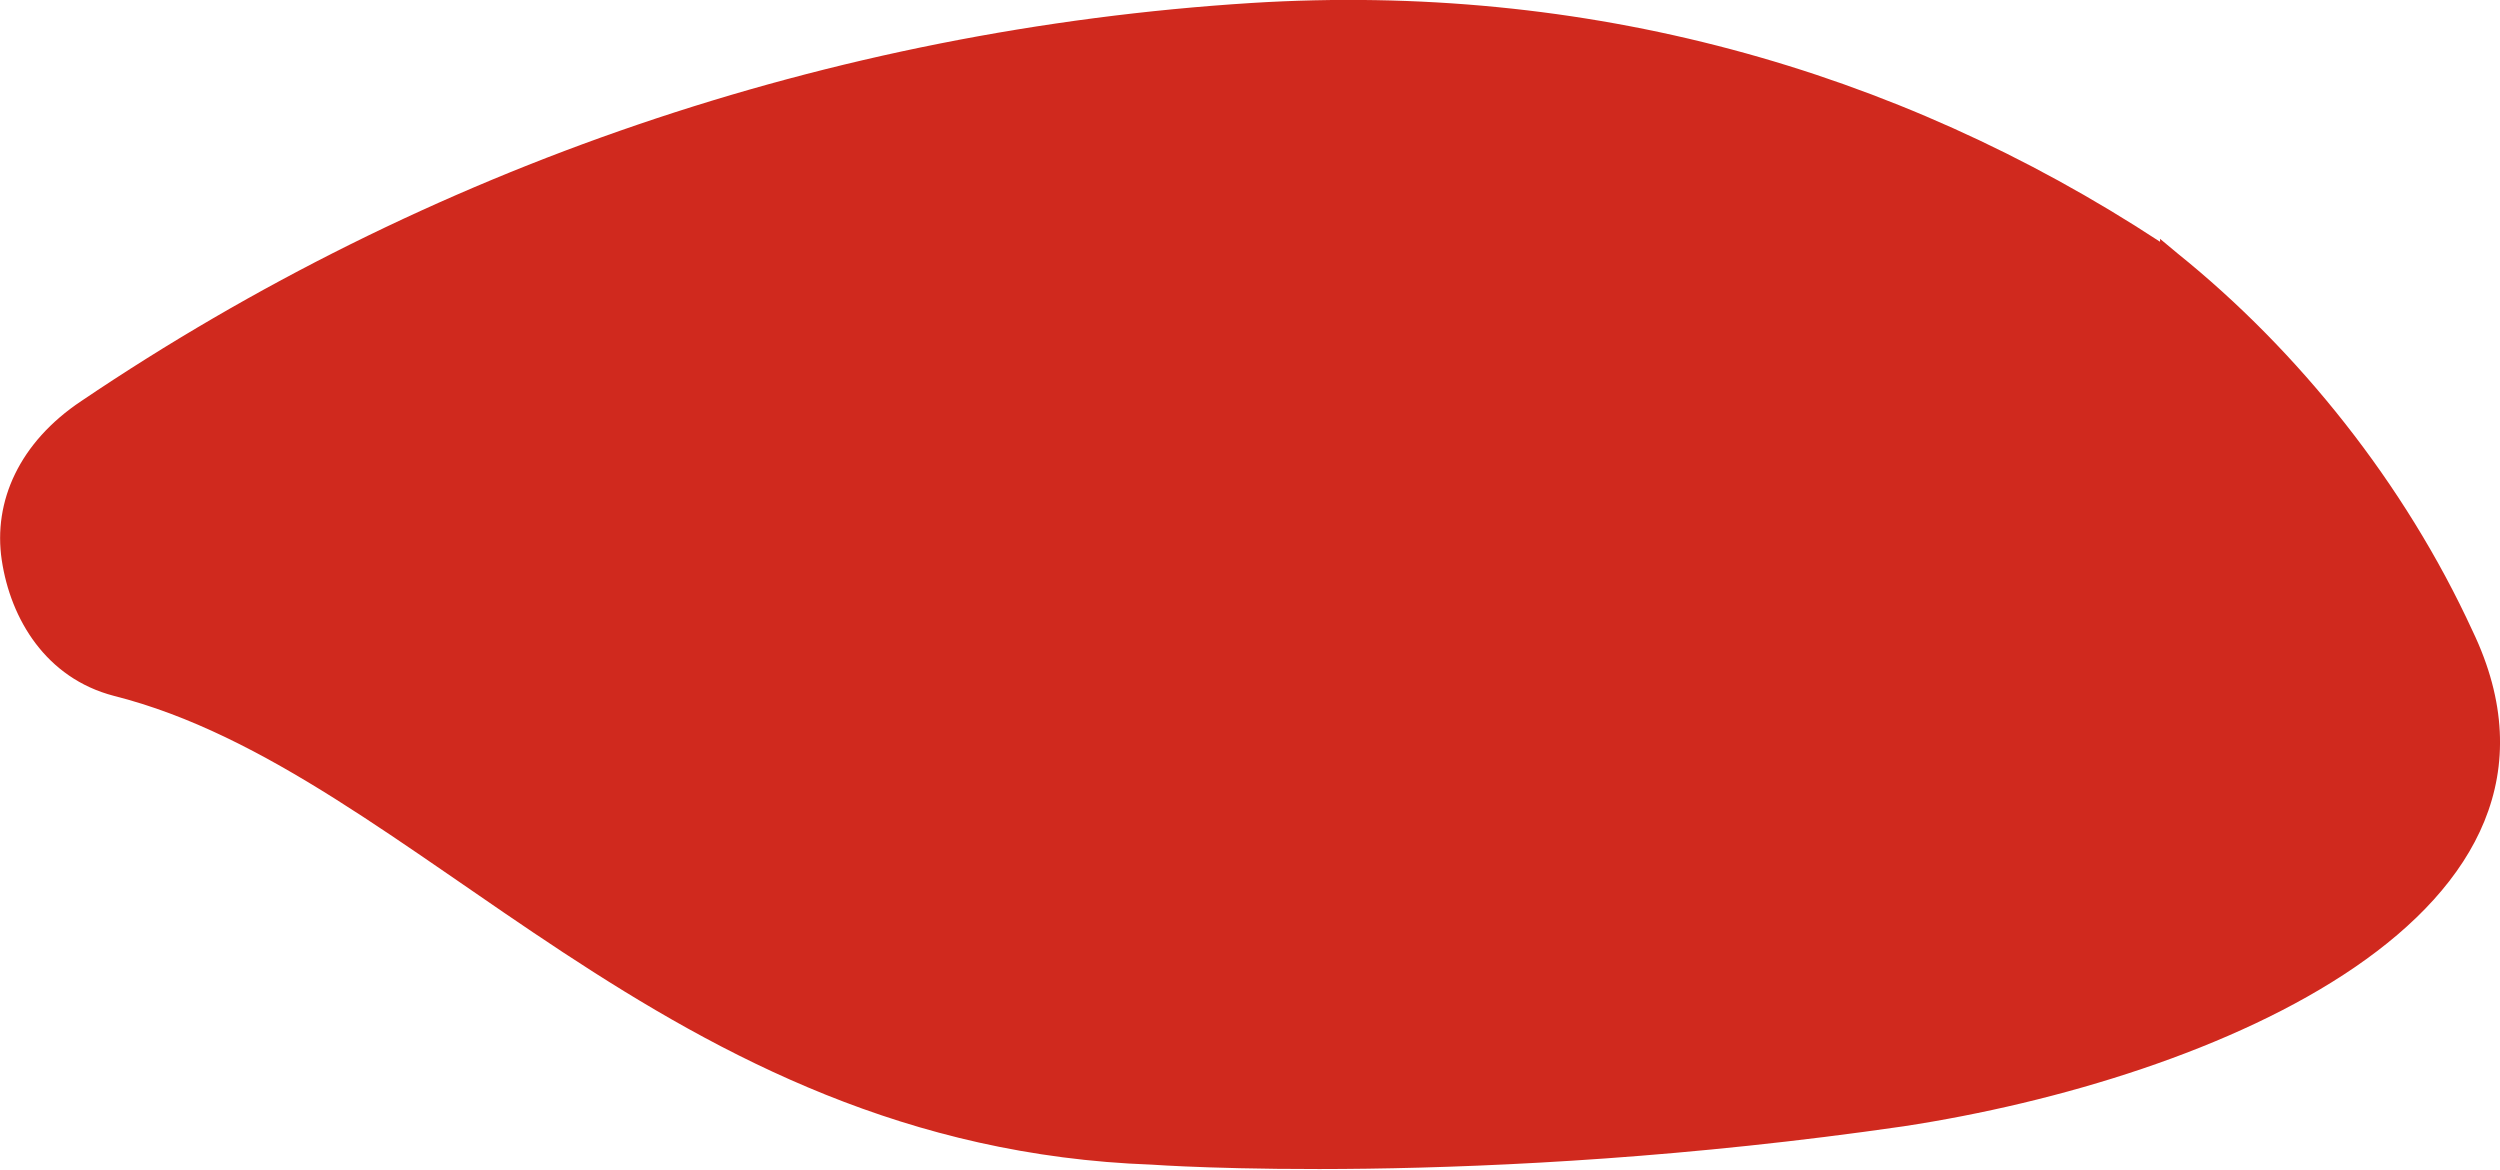
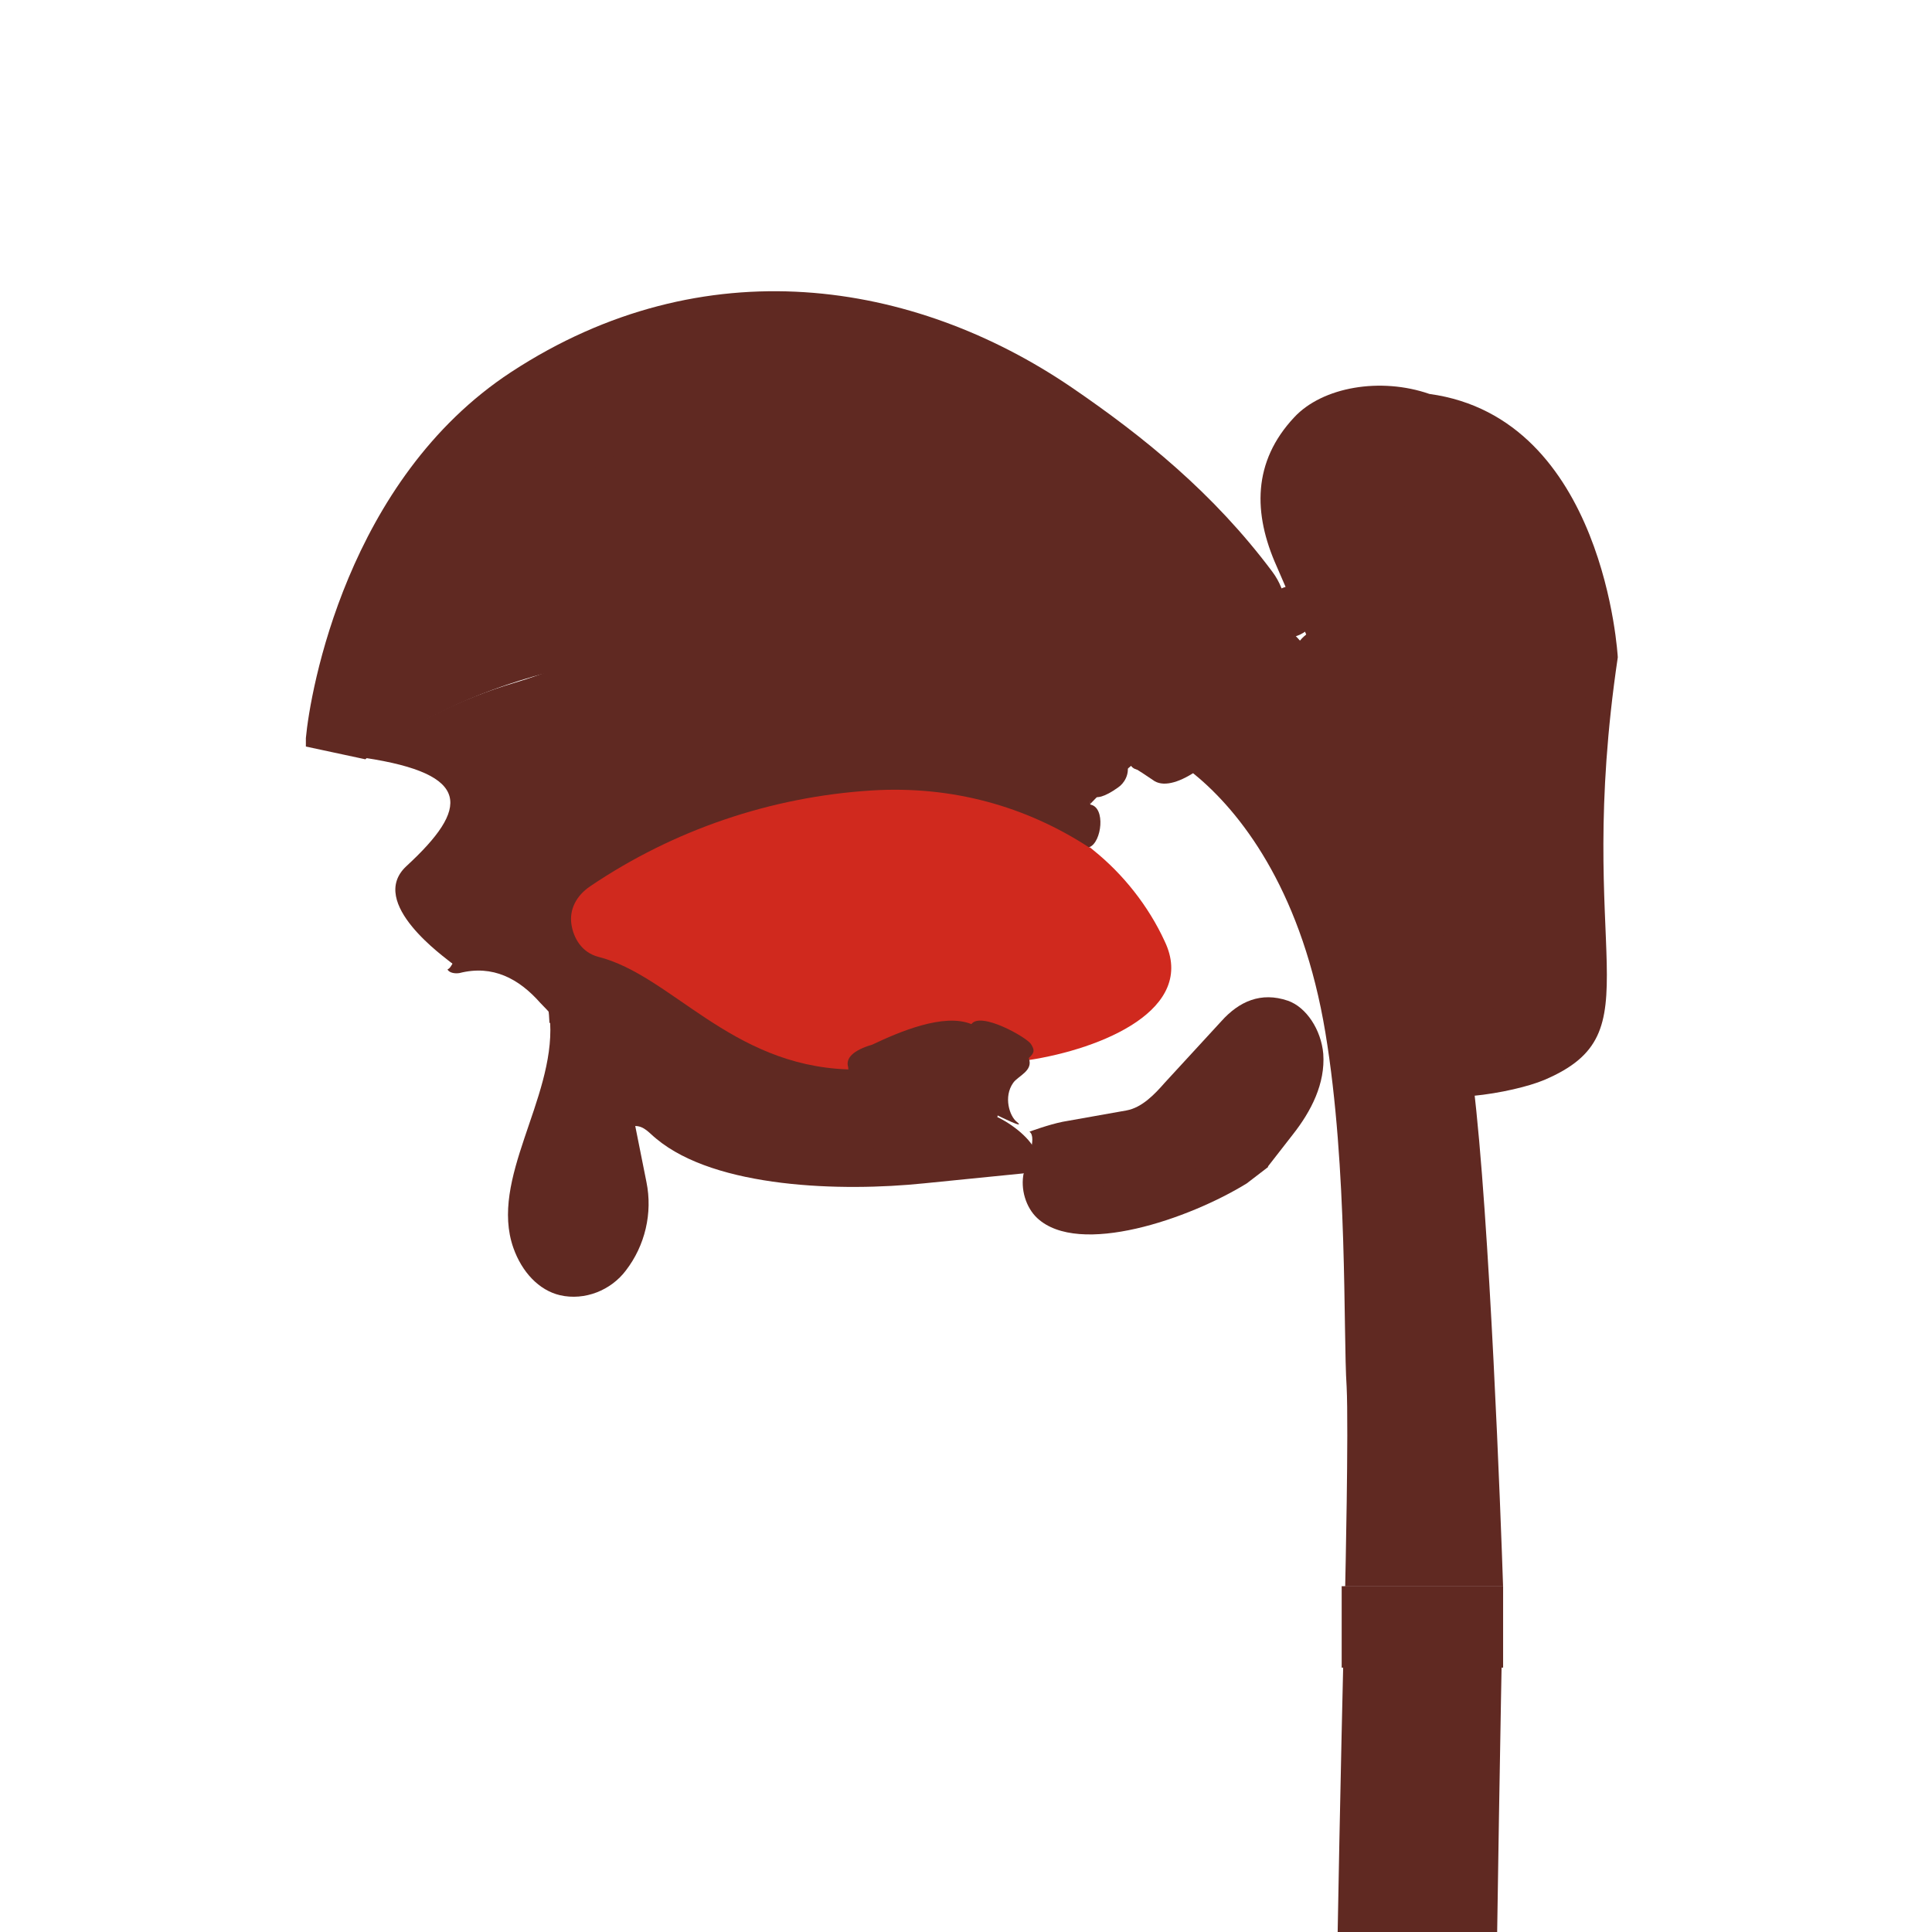
- <svg xmlns="http://www.w3.org/2000/svg" id="Layer_2" data-name="Layer 2" viewBox="0 0 84.79 39.65">
+ <svg xmlns="http://www.w3.org/2000/svg" id="Layer_2" data-name="Layer 2" viewBox="0 0 512 512">
  <defs>
    <style>
-       .cls-1 {
+       .cls-1, .cls-2 {
+         fill: #602922;
+       }
+ 
+       .cls-3 {
        fill: #d0291e;
+       }
+ 
+       .cls-2 {
+         isolation: isolate;
      }
    </style>
  </defs>
-   <g id="Layer_1-2" data-name="Layer 1">
-     <path id="Oral_Cavity" data-name="Oral Cavity" class="cls-1" d="M73.26,8.1l.6.5c4.1,3.3,7.7,7.8,10,12.8,4.6,9.6-8.8,15.2-19.3,16.8-14.5,2.1-25.5,1.3-25.5,1.3-16.6-.6-24.9-13.3-35.2-15.9-2.3-.6-3.5-2.6-3.8-4.6s.6-4,2.7-5.4C14.46,5.7,28.16,1,42.46.1c11.3-.7,21.8,2.2,30.8,8.1h0v-.1Z" />
+   <g id="Parotid_Gland" data-name="Parotid Gland">
+     <g id="_01Parotid_Gland" data-name="01Parotid Gland">
+       <path id="LowerSaliva-2" class="cls-1" d="M428.73,174.2c-11.82,79.74,10.51,99.25-19.51,112.01-8.07,3.38-30.02,7.32-37.53,1.69-3-2.25-15.2-15.57-20.08-12.38,0,0,.75-11.63,2.44-19.7l8.82-35.84c2.06-8.82-1.88-18.57-5.63-26.27l-18.95-43.72c-6.19-13.88-6.38-27.58,4.69-39.4,7.51-8.07,22.89-10.69,35.84-6.19,46.53,6.38,49.91,69.8,49.91,69.8h0Z" />
+     </g>
+     <g id="SalivaGlands">
+       <ellipse class="cls-1" cx="353.84" cy="119.22" rx="5.44" ry="8.63" transform="translate(-16.94 163.3) rotate(-25.4)" />
+       <ellipse class="cls-1" cx="366.87" cy="119.73" rx="7.88" ry="6.57" transform="translate(193.03 464.26) rotate(-81.3)" />
+       <circle class="cls-1" cx="349.55" cy="136.11" r="7.51" />
+       <path class="cls-1" d="M356.68,139.11c1.13-4.88.94-11.45,5.07-11.82s9.38,6.38,9.76,10.51c.38,4.13-2.63,7.69-6.75,8.07s-9.01-2.81-8.07-6.75h0Z" />
+       <path class="cls-1" d="M353.49,145.68c4.69.56,9.01,0,9.76,2.81.75,2.81-2.25,6.19-6.94,7.51s-9.01,0-9.76-2.81c-.75-2.81-.75-8.63,6.94-7.51Z" />
+       <circle class="cls-1" cx="371.32" cy="129.92" r="4.5" />
+       <ellipse class="cls-1" cx="378.81" cy="142.62" rx="5.44" ry="8.63" transform="translate(-10.61 32.2) rotate(-4.8)" />
+       <ellipse class="cls-1" cx="347.65" cy="174.9" rx="8.63" ry="5.44" transform="translate(41.79 415.53) rotate(-64.9)" />
+       <ellipse class="cls-1" cx="341.95" cy="162.1" rx="7.88" ry="6.57" transform="translate(-34.77 197.96) rotate(-30.8)" />
+       <circle class="cls-1" cx="387.08" cy="121.85" r="7.51" />
+       <path class="cls-1" d="M375.63,127.85c-2.06-2.44-2.25-4.69-1.88-6,2.06-5.44,4.88-2.81,5.63,2.81.38,3.19,3,5.25,1.88,6s-3.56-.38-5.63-2.81Z" />
+       <ellipse class="cls-1" cx="414.26" cy="194.17" rx="6.57" ry="7.88" transform="translate(-38.12 262.48) rotate(-33.7)" />
+       <circle class="cls-1" cx="377.51" cy="166.88" r="7.51" />
+       <path class="cls-1" d="M384.45,180.2c.19,5.07,2.06,11.45-1.88,12.76s-10.69-3.75-12.2-7.69c-1.5-3.75.56-8.07,4.32-9.57s9.38.38,9.57,4.5h.19Z" />
+       <path class="cls-1" d="M399.46,190.52c-4.69.56-10.88,0-12.38-2.63-1.5-2.63.56-6.57,4.69-9.19s15.76-1.5,17.45.94c1.69,2.44-2.06,9.76-9.76,10.69h0v.19Z" />
+       <path class="cls-1" d="M358.74,212.29c-2.06-1.5-2.44-4.32-1.13-6.19s13.32-5.44,15.39-4.13-6.57,7.32-8.07,9.19-4.32,2.44-6.19,1.13h0Z" />
+       <ellipse class="cls-1" cx="358.33" cy="165.72" rx="5.44" ry="8.63" transform="translate(-34.95 131.18) rotate(-19.8)" />
+       <ellipse class="cls-1" cx="391.07" cy="171.75" rx="8.63" ry="5.44" transform="translate(29.6 399.29) rotate(-55.9)" />
+       <ellipse class="cls-1" cx="369.07" cy="155.03" rx="7.88" ry="6.57" transform="translate(.62 311.54) rotate(-45.8)" />
+       <circle class="cls-1" cx="368.88" cy="218.29" r="7.51" />
+       <path class="cls-1" d="M406.4,201.78c-.75-2.63,9.01-.56,11.63,3.19s3.75,9.01,1.13,9.94c-4.69,1.69-9.94-3.94-12.76-13.13h0Z" />
+       <ellipse class="cls-1" cx="398.5" cy="273.35" rx="7.32" ry="5.82" transform="translate(14.36 566.54) rotate(-71.8)" />
+       <path class="cls-1" d="M404.15,262.76c-1.69-3.38-.38-7.51,2.81-9.38,3.19-1.88,7.32-.56,9.01,2.81s.38,7.51-2.81,9.38c-3.19,1.88-7.32.56-9.01-2.81Z" />
+       <path class="cls-1" d="M403.77,252.62c-1.88,4.32-3,10.32-6.57,9.94s-6.94-7.51-6.57-11.26,3.75-6.57,7.32-6.19,7.32,4.13,5.82,7.51h0Z" />
+       <path class="cls-1" d="M409.59,245.5c-4.13-1.5-7.88-1.5-8.07-4.32-.19-2.81,3.19-5.25,7.32-5.82,4.13-.56,7.88,1.5,8.07,4.32.19,2.81-.94,7.88-7.32,5.82Z" />
+       <path class="cls-1" d="M380.13,265.57c-.94-2.06-.38-4.5,1.69-5.63,1.88-1.13,4.32-.38,5.44,1.69,1.13,2.06.38,4.5-1.69,5.63-2.06,1.13-4.32.38-5.44-1.69Z" />
+       <ellipse class="cls-1" cx="381.59" cy="242.04" rx="8.07" ry="4.69" transform="translate(-32.77 422.32) rotate(-55.9)" />
+       <ellipse class="cls-1" cx="365.44" cy="177.56" rx="8.07" ry="4.88" transform="translate(13.53 380.62) rotate(-55.9)" />
+       <ellipse class="cls-1" cx="385.16" cy="253.32" rx="5.82" ry="4.88" transform="translate(-73.02 202.47) rotate(-27)" />
+       <path class="cls-1" d="M404.15,208.53c3.56-1.13,6,4.32,9.19,6.57,7.51,5.07-3,6.38-6.57,7.51s-7.13-.94-8.26-4.5c-1.13-3.56,2.06-8.44,5.63-9.57Z" />
+       <path class="cls-1" d="M415.6,272.51c-.94,2.81-3.56,3.75-5.63,3.75-8.82,0-8.26-3.56-1.88-6.19,3.56-1.5,3.56-4.5,5.63-3.75s3,3.38,1.88,6.19Z" />
+       <path class="cls-1" d="M397.4,220.92c2.44,2.81,2.25,7.13-.38,9.76s-6.94,2.63-9.38-.19-2.25-7.13.38-9.76c2.63-2.63,6.94-2.63,9.38.19Z" />
+       <path class="cls-1" d="M386.7,264.26c.38-2.81,0-6.19,2.25-6.57,2.25-.38,5.07,3,5.25,5.25.38,2.25-1.13,4.32-3.19,4.69-2.06.38-4.69-1.13-4.32-3.38h0Z" />
+       <path class="cls-1" d="M377.32,204.03c4.32.19,8.07-.75,9.01,1.88s-1.69,6-5.82,7.51c-4.13,1.5-8.07.75-9.01-1.88-.94-2.63-1.13-7.88,5.82-7.51Z" />
+       <ellipse class="cls-1" cx="412.76" cy="228.78" rx="7.32" ry="4.88" transform="translate(8.25 471.85) rotate(-60)" />
+       <ellipse class="cls-1" cx="382.2" cy="221.48" rx="8.07" ry="4.88" transform="translate(41.38 502.51) rotate(-69.6)" />
+       <ellipse class="cls-1" cx="397.03" cy="239.69" rx="7.32" ry="6" transform="translate(-58.55 326.44) rotate(-41.9)" />
+       <path class="cls-1" d="M405.46,136.86c4.88,1.69,11.26,2.06,11.26,6.19s-7.32,8.63-11.45,8.63-7.32-3.38-7.32-7.51,3.56-8.63,7.51-7.32h0Z" />
+       <path class="cls-1" d="M405.84,130.86c-3,3.75-4.69,7.69-7.69,6.75-2.81-.75-4.13-5.25-2.81-9.94,1.31-4.69,4.69-6,7.69-6.75,3.56-.94,7.69,3.94,2.81,9.94Z" />
+       <path class="cls-1" d="M388.76,163.88c-2.44.38-4.69-1.5-5.07-3.94s1.5-4.69,3.94-5.07,12.57-3.19,11.82,5.07c-.38,3.38-8.26,3.56-10.69,3.94h0Z" />
+       <ellipse class="cls-1" cx="417.27" cy="178.51" rx="5.44" ry="8.63" transform="translate(66.76 466.81) rotate(-62.6)" />
+       <path class="cls-1" d="M386.7,147.55c3.75-2.25,6.94-1.88,8.63-.75,7.32,4.88,3.19,8.07-4.69,7.32-4.5-.38-7.51,2.44-8.63.75s.94-5.07,4.69-7.32Z" />
+       <ellipse class="cls-1" cx="389.84" cy="137.2" rx="6.57" ry="7.88" transform="translate(-21.33 95.51) rotate(-13.6)" />
+       <circle class="cls-1" cx="324.6" cy="175.7" r="4.5" />
+       <path class="cls-1" d="M288.01,189.77c2.06-2.06,5.82-2.81,7.69-.75,1.88,2.06,1.69,5.44-.38,7.51-2.06,2.06-4.5,1.13-7.13,0-5.25-2.44-2.44-4.69-.38-6.75h.19Z" />
+       <path class="cls-1" d="M363.81,184.89c2.25-1.5,6,0,8.44,3.75,2.44,3.75,2.81,7.88.56,9.57-2.25,1.5-11.26-11.82-9.01-13.32h0Z" />
+       <ellipse class="cls-1" cx="418.11" cy="165.37" rx="5.25" ry="4.69" transform="translate(236.82 576.82) rotate(-87.8)" />
+       <path class="cls-1" d="M358.18,181.89c2.44,2.81,2.25,7.13-.38,9.76-2.63,2.63-6.94,2.63-9.38-.19s-2.25-7.13.38-9.76c2.63-2.63,6.94-2.63,9.38.19Z" />
+       <path class="cls-1" d="M403.59,166.32c4.32,0,7.88-1.5,9.01.94s-1.13,6.19-5.07,8.07-7.88,1.5-9.01-.94-1.88-7.69,5.07-8.07Z" />
+       <path class="cls-1" d="M403.21,153.93c3.75-1.5,7.69-3.75,10.13-2.63s2.63,5.07.75,8.63c-1.88,3.56-5.44,5.44-7.88,4.13s-9.01-7.69-3-10.32h0v.19Z" />
+       <ellipse class="cls-1" cx="336.19" cy="179.05" rx="8.07" ry="4.88" transform="translate(51.18 431.74) rotate(-69.6)" />
+       <ellipse class="cls-1" cx="315.06" cy="183.68" rx="5.82" ry="7.32" transform="translate(37.16 419.84) rotate(-70.6)" />
+       <path class="cls-1" d="M389.33,205.53c3.38-1.69,7.51-.19,9.38,3,1.88,3.19.38,7.32-3,8.82-3.38,1.5-7.51.19-9.38-3s-.38-7.32,3-8.82Z" />
+       <path class="cls-1" d="M308.46,201.22c-3.19,1.31-6.57,3.94-8.44,2.06-1.69-1.88,0-7.32,2.06-9.19,2.06-1.88,5.25-1.69,6.94.38s1.88,5.63-.75,6.75h.19Z" />
+       <path class="cls-1" d="M321.6,188.08c1.5-3.94,1.69-7.88,4.5-8.07,2.81,0,5.25,3.19,5.63,7.51.38,4.32-1.69,7.88-4.5,8.07-2.81,0-7.88-1.13-5.63-7.51h0Z" />
+       <path class="cls-1" d="M291.01,177.57c2.06-.94,4.5,0,5.63,1.88,1.13,2.06.38,4.32-1.88,5.44-2.06.94-4.5,0-5.63-1.88-1.13-2.06-.38-4.32,1.88-5.44Z" />
+       <ellipse class="cls-1" cx="342.57" cy="194.29" rx="4.69" ry="8.07" transform="translate(-14.25 360.98) rotate(-54.6)" />
+       <ellipse class="cls-1" cx="300.94" cy="187.27" rx="4.88" ry="5.82" transform="translate(-51.51 149.65) rotate(-25.8)" />
+       <path class="cls-1" d="M298.7,202.34c.75,2.81-.75,5.25-2.44,6.38-7.13,5.07-8.82,1.88-5.25-3.94,1.88-3.19.38-5.63,2.44-6.38s4.5,1.13,5.25,3.94Z" />
+       <path class="cls-1" d="M402.46,206.09c-14.07-3.56-23.83-1.69-26.27-4.32-2.63-2.81,9.94-11.82,17.26-10.32,3.56.75,8.26,0,10.88,2.81s1.88,12.76-1.69,11.82h-.19Z" />
+       <path class="cls-1" d="M300.77,178.7c1.31-2.44,2.06-5.82,4.13-5.63s3.75,4.5,3.38,6.57-2.44,3.75-4.5,3.38-4.13-2.44-3.19-4.5h.19v.19Z" />
+       <path class="cls-1" d="M362.87,201.97c-3.75,1.69-6.94,2.63-9.38,1.88-10.69-2.81.94-9.01,5.25-10.69,3.75-1.5,7.69-.94,8.82,1.31,1.13,2.25-.94,5.63-4.69,7.32h0v.19Z" />
+       <ellipse class="cls-1" cx="314.08" cy="193.53" rx="4.13" ry="5.07" transform="translate(-50.23 251.62) rotate(-40.7)" />
+     </g>
  </g>
+   <path id="Esophagus" class="cls-2" d="M398.33,420.55s-3.75,192.32-1.88,194,2.25,317.09,19.7,388.38c17.45,71.3,22.52,162.11,68.48,141.09,28.89-13.13-18.01,72.05-35.46,62.67-17.45-9.38-70.17-72.42-89.31-239.03-14.63-128.15-3.38-547.3-3.38-547.3h41.84v.19Z" />
+   <path id="UpperTube" class="cls-2" d="M81.06,197.84v-2.25c1.13-12.38,10.88-68.48,54.41-97,51.03-33.4,106.76-24.39,148.6,4.13,18.95,12.95,37.53,27.96,53.1,48.78,15.57,20.83-20.26,61.73-31.15,55.54-33.96-23.45-85.56-35.09-124.21-33.96-54.97,1.69-84.99,28.14-84.99,28.14l-15.76-3.38h0Z" />
+   <path class="cls-1" d="M95.69,166.32c4.5-10.51,12.57-27.58,22.89-26.64s4.13,16.51-2.63,23.45c-8.63,8.82-10.51,23.64-17.45,29.08-6.94,5.44-9.76-2.25-8.63-7.51s3-12.01,5.82-18.57h0v.19Z" />
+   <path class="cls-1" d="M132.47,125.79c-3.38-7.88,17.82-32.46,58.73-34.9,40.9-2.44,67.92,9.57,85.18,21.2,17.26,11.63,31.52,28.52,25.52,34.71-6,6.19-17.45,2.25-28.89-6.94-11.63-9.38-30.96-21.01-59.66-27.21-17.26-3.75-39.78,2.25-49.35,7.51-10.13,5.63-25.89,18.95-31.33,5.82h-.19v-.19Z" />
+   <path class="cls-1" d="M134.53,162.38c-5.07-9.38,16.7-27.96,38.09-30.96,30.96-4.5,44.84-1.5,67.55,5.25s41.84,18.76,40.71,29.46c-1.13,10.69-11.45,5.63-23.08-2.44-9.76-6.57-30.77-15.01-53.47-13.13-23.08,1.88-32.27,6.75-45.41,14.45-12.38,7.13-19.14,6.75-24.2-2.44h-.19v-.19Z" />
+   <path id="Pharynx" class="cls-1" d="M301.89,159c9.94-10.13,37.9-6.57,56.29,31.71,18.39,38.28,27.39,56.85,32.27,96.63,4.32,35.09,7.32,115.95,7.88,133.03h-41.84s.94-41.65.38-52.91c-.94-14.26.38-57.6-5.63-93.81-6-36.21-21.2-56.85-33.4-67.36-10.69-9.19-36.77-25.89-15.95-47.09h0v-.19Z" />
+   <path class="cls-1" d="M288.95,213.22c4.13.75,3,9.94-.19,11.26,0,0-25.14,21.95-29.27,70.17,6.38,0,22.7,12.57,11.63,16.32l-26.27,2.63c-21.76,2.25-55.16,1.31-70.92-11.82-1.88-1.5-3.19-3.38-5.63-3.38l-2.81-.38c-4.69-8.26-12.57-22.52-22.33-32.27-5.63-6.38-12.57-10.13-21.39-7.88-1.13.19-2.63,0-3.19-.94.75-.38.94-.94,1.31-1.5-.56-.94-.75-1.69-.38-2.63,7.13-2.25,12.38-10.32,15.76-15.76.94-5.63,18.01-17.45,18.95-18.2,9.94-6.94,28.14-16.7,39.03-21.2,31.33-13.13,69.05-11.82,95.69,10.88v4.69h0Z" />
+   <path class="cls-1" d="M292.51,181.7c3.38,7.13,8.07,11.63,13.51,16.51-8.82,6-17.07,14.82-17.07,14.82-.19-2.44-2.44-3.19-4.32-4.69-36.59-28.71-77.86-18.95-115.58,3.94l-16.51,8.63c-9.38,3.56-13.51,15.39-13.88,17.07-1.5,7.13-6.57,12.2-13.51,14.45l-5.44,2.81c-1.5-1.31-22.52-15.95-12.01-25.7,16.7-15.39,17.45-24.39-11.07-28.71,11.26-8.63,25.7-15.76,39.78-19.89,33.4-9.94,59.66-33.4,90.62-17.26,23.08,12.01,65.11,17.82,65.11,17.82h.38v.19Z" />
+   <path class="cls-1" d="M168.31,298.22l3,15.01c1.69,8.26-.38,16.89-5.44,23.45-3.94,5.25-10.88,8.07-17.45,6.57-5.63-1.31-10.13-6.19-12.38-12.57-6.38-18.2,10.88-39.21,9.76-59.66l11.82-1.88,10.69,29.08h0Z" />
+   <path class="cls-1" d="M157.61,269.14v10.32c0,1.88-1.13,2.63-2.81,3.19-2.81.94-4.32-8.63-9.19-11.63-.19-5.44-1.69-11.07-.94-16.89,1.13-2.25.19-5.82,3.38-9.01,4.13,7.69,7.88,15.76,9.57,24.02h0Z" />
+   <path class="cls-1" d="M140.54,220.54c-4.13,0-9.38-.19-13.13-2.63-5.63-3.56-5.82-10.51-2.25-16.14,6.57-10.51,17.26-17.07,29.27-20.83,33.21-10.32,74.86-10.51,108.07.56,2.44.75,7.13,3.38,6.19,6.38-3,8.82-37.15-12.57-83.31,10.51l-44.84,21.95h0v.19Z" />
+   <path class="cls-1" d="M150.86,233.11c0,4.13-2.25,8.63-5.07,12.76-2.44-3.56-4.13-6.94-5.07-10.88-1.13-4.69-1.69-9.94-.75-14.82.94-5.82,2.44-11.45,4.88-17.07,4.13.94,6.19,4.69,6,8.82v21.39h-.19.19v-.19Z" />
+   <path id="Oral_Cavity" data-name="Oral Cavity" class="cls-3" d="M288.76,224.48l1.13.94c7.69,6.19,14.45,14.63,18.76,24.02,8.63,18.01-16.51,28.52-36.21,31.52-27.21,3.94-47.84,2.44-47.84,2.44-31.15-1.13-46.72-24.95-66.04-29.83-4.32-1.13-6.57-4.88-7.13-8.63-.56-3.75,1.13-7.51,5.07-10.13,21.95-14.82,47.66-23.64,74.49-25.33,21.2-1.31,40.9,4.13,57.79,15.2h0v-.19Z" />
+   <g id="Sublingual_Gland" data-name="Sublingual Gland">
+     <path id="LowerSaliva" class="cls-1" d="M264.37,295.97l-15.39,6c-3.75,1.69-6.75,3.94-10.32,4.32l-8.07.94c-3.56.38-7.88,0-11.82-.38-1.88-4.13-2.81-11.26.38-14.63,3-3,6.19-4.69,5.63-9.38-.75-2.44,1.31-4.5,6.38-6,7.13-3.38,18.95-8.44,26.27-5.44,2.44-3.38,14.45,3.38,15.76,5.25.94,1.5,1.13,2.25-.56,3.75,1.31,3.38-2.81,4.69-4.13,6.57-2.63,3.75-.94,8.82.94,10.32,2.81,2.25-5.07-1.69-5.07-1.69h0v.38Z" />
+     <circle class="cls-1" cx="244.11" cy="278.7" r="5.25" />
+     <path class="cls-1" d="M248.8,288.09c0,3.56,1.5,7.88-1.31,9.01-2.81,1.13-7.51-2.63-8.44-5.44-.94-2.63.38-5.63,3.19-6.75s6.57.19,6.75,3h-.19v.19Z" />
+     <path class="cls-1" d="M259.49,295.4c-3.38.38-7.51,0-8.63-1.88s.38-4.69,3.38-6.38c2.81-1.69,11.07-1.13,12.2.75,1.13,1.88-1.5,6.75-6.75,7.51h-.19Z" />
+     <ellipse class="cls-1" cx="253.27" cy="281.86" rx="6.19" ry="3.75" transform="translate(-122.12 333.56) rotate(-55.9)" />
+     <ellipse class="cls-1" cx="235.44" cy="285.99" rx="5.63" ry="3.38" transform="translate(-133.38 320.61) rotate(-55.9)" />
+     <path class="cls-1" d="M234.35,291.46c1.5-1.13,4.13,0,5.82,2.63,1.69,2.63,1.88,5.63.38,6.75s-7.88-8.26-6.38-9.38h.19Z" />
+     <path class="cls-1" d="M230.6,289.4c1.69,1.88,1.69,5.07-.19,6.94s-4.88,1.88-6.57,0c-1.69-1.88-1.69-5.07.19-6.94s4.88-1.88,6.57,0Z" />
+     <path class="cls-1" d="M262.31,278.52c3,0,5.63-1.13,6.38.75s-.75,4.32-3.56,5.63c-2.81,1.31-5.63,1.13-6.38-.75s-1.31-5.44,3.56-5.63Z" />
+     <path class="cls-1" d="M233.79,303.47c-2.63,1.13-4.88,1.88-6.57,1.31-7.51-1.88.75-6.38,3.75-7.51,2.63-.94,5.25-.75,6.19.94.94,1.69-.56,3.94-3.19,5.07h0l-.19.19Z" />
+   </g>
+   <g id="Submandibular_Gland" data-name="Submandibular Gland">
+     <path id="LowerSaliva-21" class="cls-1" d="M336.04,309.29l-5.63,4.32c-15.2,9.38-44.47,19.51-55.54,9.19-3-2.81-4.5-7.69-3.56-12.01.38-1.69,3.75-9.38,1.5-10.88,0,0,5.07-1.88,8.82-2.63l16.89-3c4.13-.75,7.51-4.32,10.13-7.32l15.01-16.32c4.69-5.25,10.51-7.88,17.64-5.44,4.88,1.69,8.82,7.69,9.38,14.07.56,7.88-3.19,15.2-8.07,21.39l-6.57,8.44h0v.19Z" />
+     <path class="cls-1" d="M298.7,314.17c-2.44,0-4.5-1.88-4.69-4.32s7.32-12.38,9.76-12.57-.94,9.76-.75,12.2c.19,2.44-1.88,4.5-4.32,4.69h0Z" />
+     <circle class="cls-1" cx="309.4" cy="314.35" r="7.51" />
+     <path class="cls-1" d="M327.97,271.76c-2.25-1.5,6.94-6,11.07-4.5,4.13,1.5,8.44,4.88,6.94,7.13-2.81,4.13-10.32,2.81-18.01-2.63h0Z" />
+     <path class="cls-1" d="M334.92,280.21c2.06-3,7.51-.19,11.26-.38,9.01-.38,1.5,6.94-.56,10.13s-6.19,3.75-9.38,1.31c-3.19-2.44-3.38-8.07-1.31-11.07h0Z" />
+     <path class="cls-1" d="M334.54,292.78c3.56.75,6.19,4.32,5.63,8.07-.56,3.75-3.94,6.19-7.51,5.44s-6.19-4.32-5.63-8.07c.56-3.75,3.94-6.19,7.51-5.44h0Z" />
+     <path class="cls-1" d="M308.65,289.77c3.56-2.44,6-5.44,8.26-3.94s2.25,5.82,0,9.38c-2.25,3.75-6,5.44-8.26,3.94s-5.63-5.63,0-9.38Z" />
+     <ellipse class="cls-1" cx="321.12" cy="306.83" rx="4.88" ry="8.07" transform="translate(-75.33 106.6) rotate(-16.9)" />
+     <path class="cls-1" d="M319.34,279.83c1.69-3.38,5.82-4.88,9.19-3.38,3.38,1.5,4.69,5.44,3,8.82-1.69,3.38-5.82,4.88-9.19,3.38-3.38-1.5-4.69-5.44-3-8.82Z" />
+     <path class="cls-1" d="M277.32,307.22c12.38,7.51,21.2,8.26,23.45,11.63,2.06,3.38-9.94,8.63-16.32,5.07-3.19-1.69-7.51-2.44-9.57-5.82-2.06-3.38-.56-12.76,2.63-10.88h-.19Z" />
+     <path class="cls-1" d="M276.38,302.72c-2.25-1.5,6.94-6,11.07-4.5s8.44,4.88,6.94,7.13c-2.81,4.13-10.32,2.81-18.01-2.63h0Z" />
+   </g>
+   <rect id="Upper_Esophageal_Sphincter" data-name="Upper Esophageal Sphincter" class="cls-2" x="355.56" y="420.36" width="42.78" height="21.58" />
</svg>
